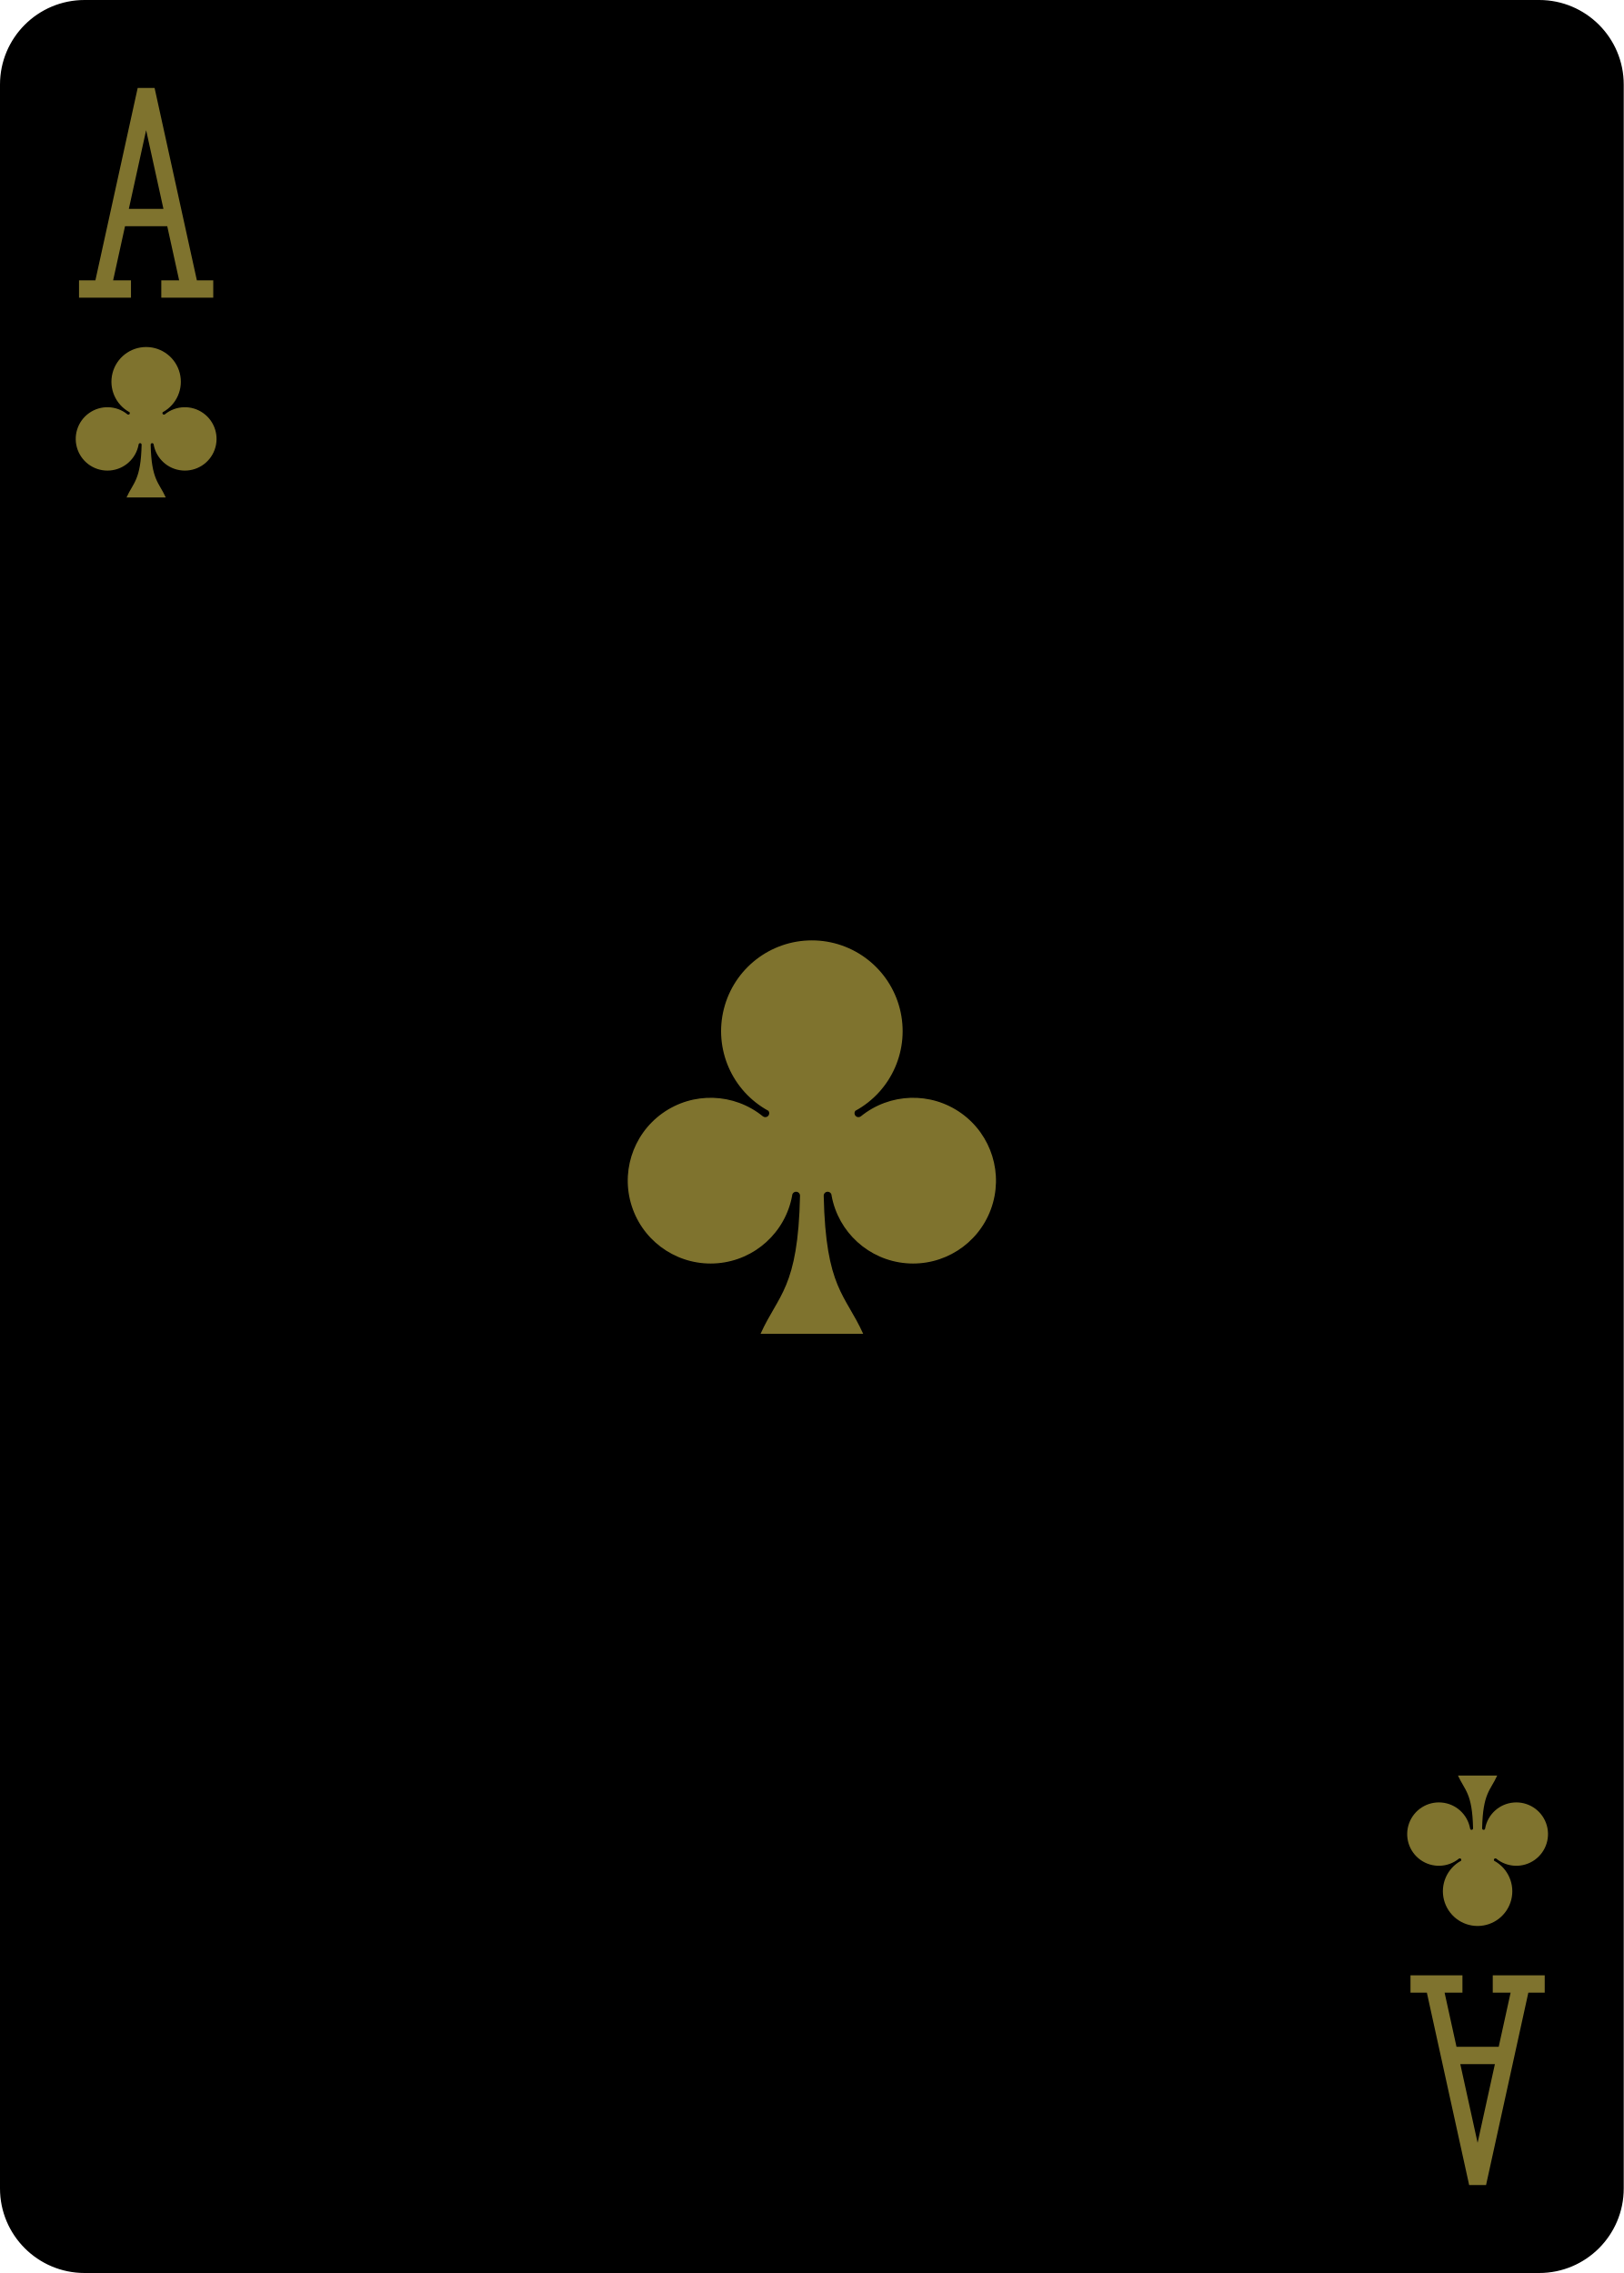
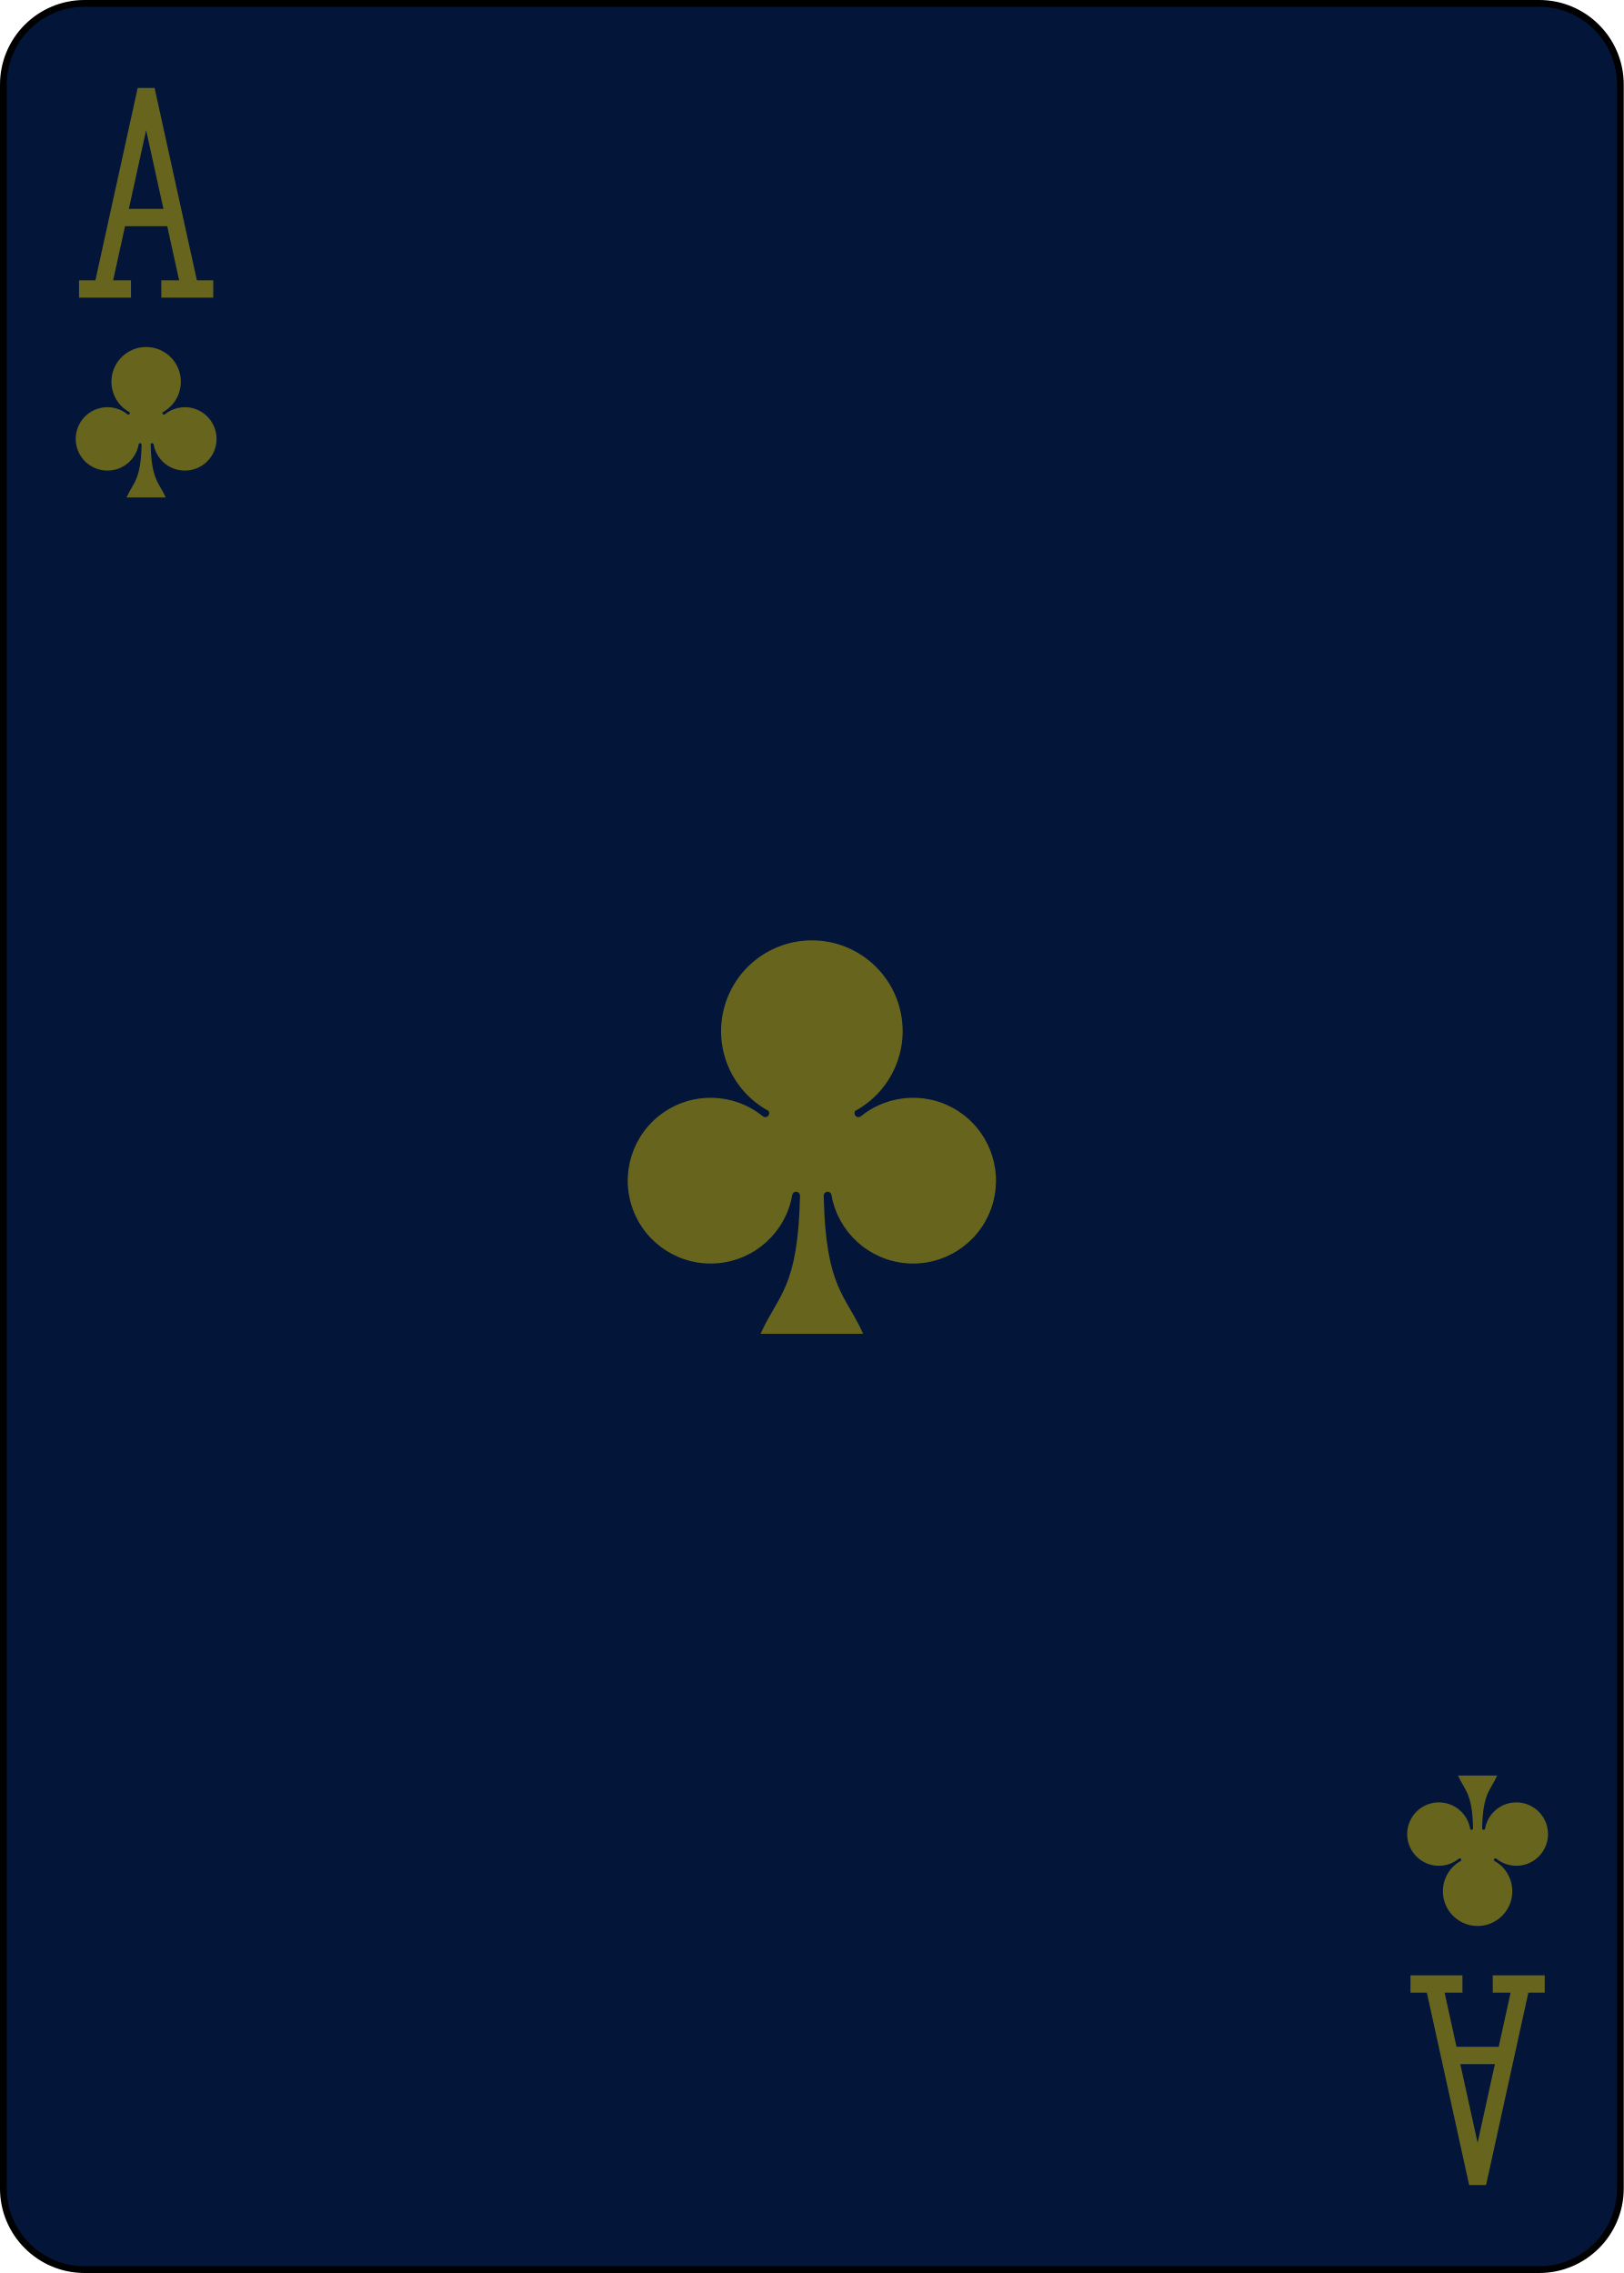
<svg xmlns="http://www.w3.org/2000/svg" xmlns:xlink="http://www.w3.org/1999/xlink" class="card" face="AC" height="3.5in" preserveAspectRatio="none" viewBox="-120 -168 240 336" width="2.5in">
  <symbol id="VCA" viewBox="-500 -500 1000 1000" preserveAspectRatio="xMinYMid">
-     <path d="M-270 460L-110 460M-200 450L0 -460L200 450M110 460L270 460M-120 130L120 130" stroke="#7f732e" stroke-width="80" stroke-linecap="square" stroke-miterlimit="1.5" fill="none" />
+     <path d="M-270 460L-110 460M-200 450L0 -460L200 450M110 460L270 460M-120 130L120 130" stroke="#67651d" stroke-width="80" stroke-linecap="square" stroke-miterlimit="1.5" fill="none" />
  </symbol>
  <symbol id="SCA" viewBox="-600 -600 1200 1200" preserveAspectRatio="xMinYMid">
-     <path d="M30 150C35 385 85 400 130 500L-130 500C-85 400 -35 385 -30 150A10 10 0 0 0 -50 150A210 210 0 1 1 -124 -51A10 10 0 0 0 -110 -65A230 230 0 1 1 110 -65A10 10 0 0 0 124 -51A210 210 0 1 1 50 150A10 10 0 0 0 30 150Z" fill="#7f732e" />
+     <path d="M30 150C35 385 85 400 130 500L-130 500C-85 400 -35 385 -30 150A10 10 0 0 0 -50 150A210 210 0 1 1 -124 -51A10 10 0 0 0 -110 -65A230 230 0 1 1 110 -65A10 10 0 0 0 124 -51A210 210 0 1 1 50 150A10 10 0 0 0 30 150Z" fill="#67651d" />
  </symbol>
-   <rect width="239" height="335" x="-119.5" y="-167.5" rx="12" ry="12" fill="#000000" stroke="black" />
+   <rect width="239" height="335" x="-119.5" y="-167.5" rx="12" ry="12" fill="#03163a" stroke="black" />
  <use xlink:href="#SCA" height="70" x="-35" y="-35" />
  <use xlink:href="#VCA" height="32" x="-114.4" y="-156" />
  <use xlink:href="#SCA" height="26.769" x="-111.784" y="-119" />
  <g transform="rotate(180)">
    <use xlink:href="#VCA" height="32" x="-114.4" y="-156" />
    <use xlink:href="#SCA" height="26.769" x="-111.784" y="-119" />
  </g>
</svg>
